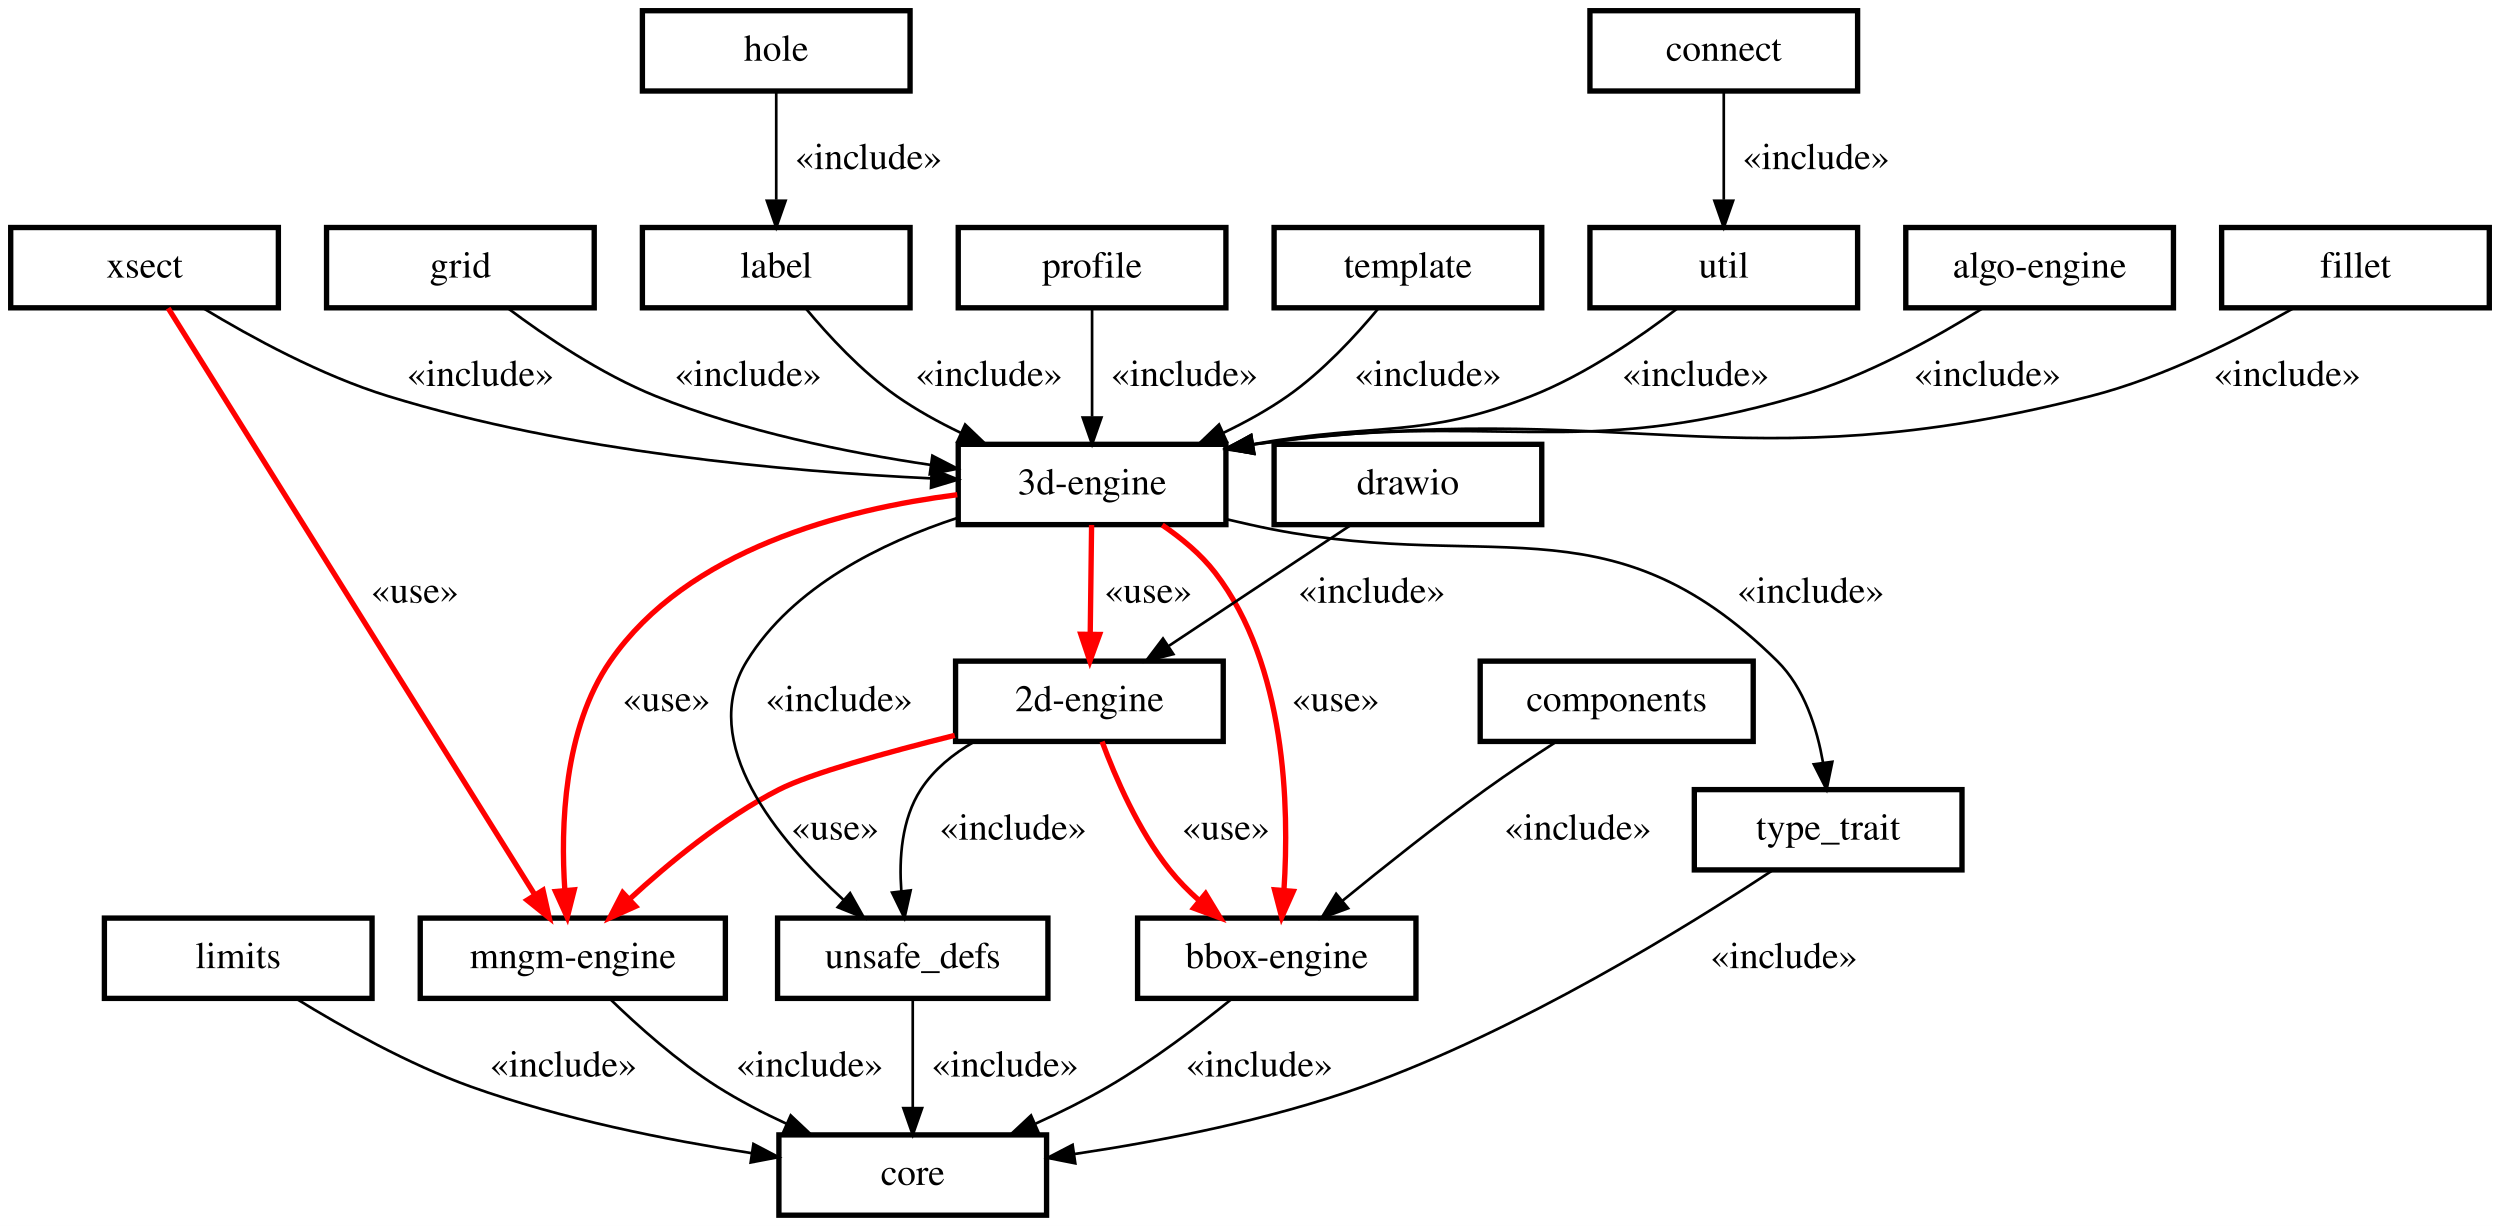
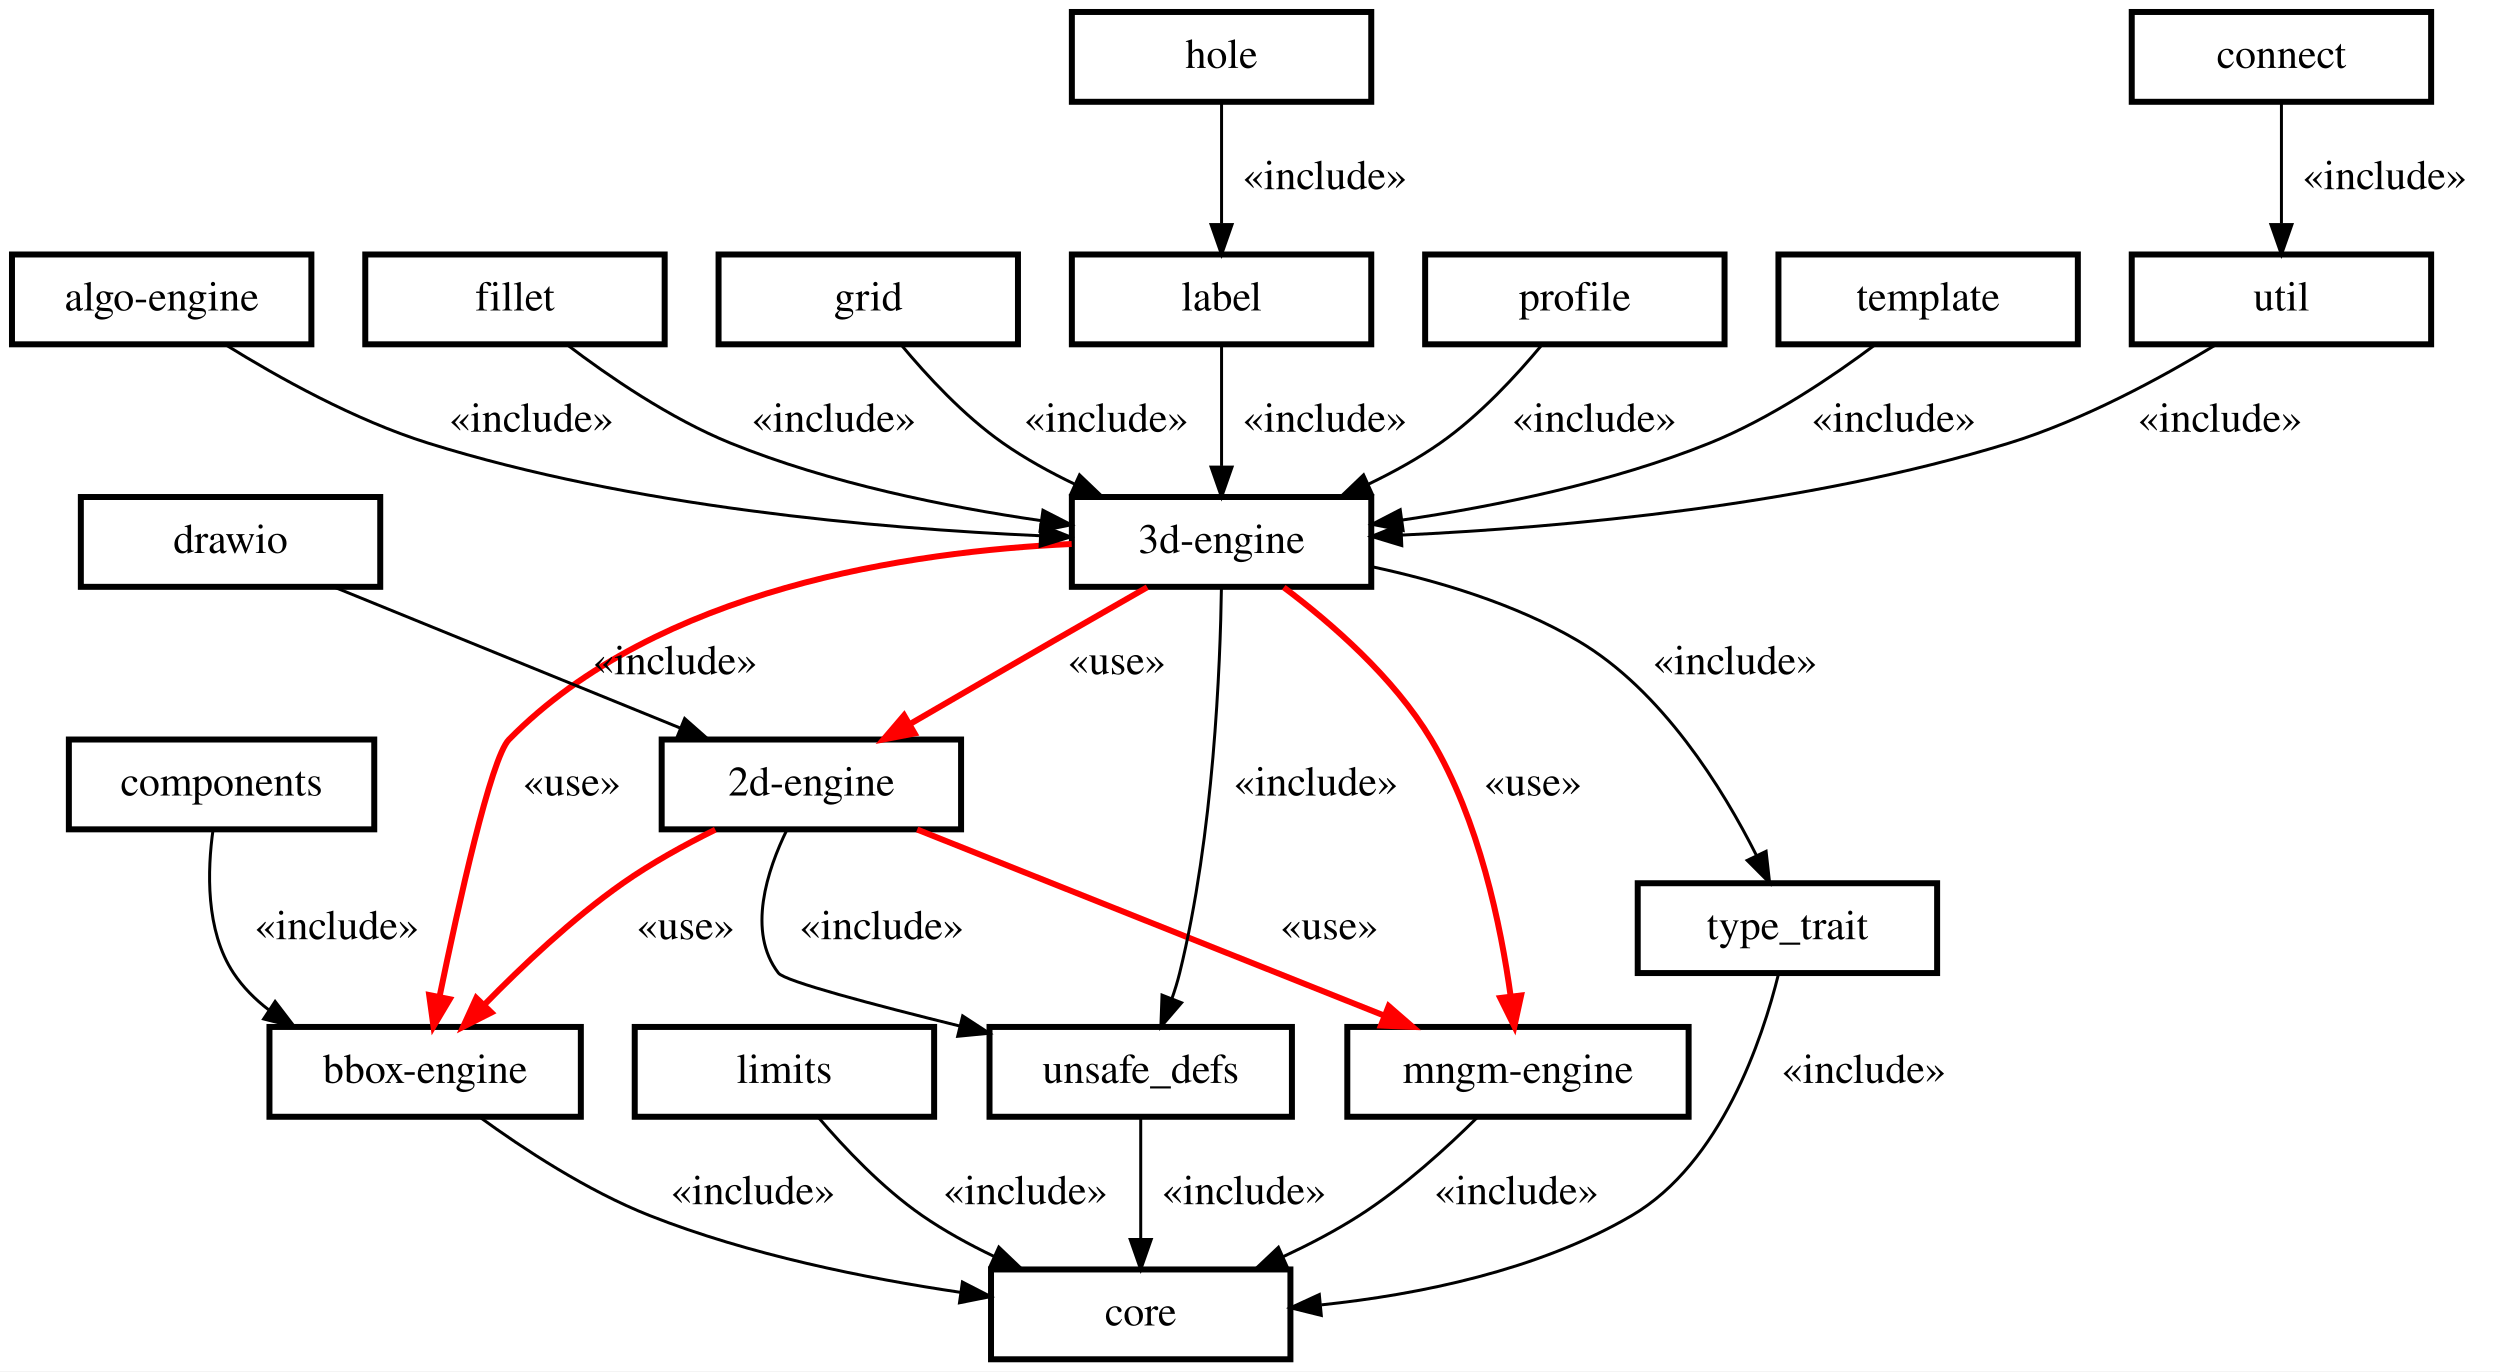
- <svg xmlns="http://www.w3.org/2000/svg" width="934pt" height="458pt" viewBox="0.00 0.00 934.00 458.00">
+ <svg xmlns="http://www.w3.org/2000/svg" width="835pt" height="458pt" viewBox="0.00 0.00 835.00 458.00">
  <g id="graph0" class="graph" transform="scale(1 1) rotate(0) translate(4 454)">
-     <polygon fill="white" stroke="transparent" points="-4,4 -4,-454 930,-454 930,4 -4,4" />
+     <polygon fill="white" stroke="transparent" points="-4,4 -4,-454 831,-454 831,4 -4,4" />
    <g id="node1" class="node">
-       <polygon fill="white" stroke="black" stroke-width="2" points="453,-207 353,-207 353,-177 453,-177 453,-207" />
-       <text text-anchor="middle" x="403" y="-188.3" font-family="Times,serif" font-size="14.00">2d-engine</text>
+       <polygon fill="white" stroke="black" stroke-width="2" points="317,-207 217,-207 217,-177 317,-177 317,-207" />
+       <text text-anchor="middle" x="267" y="-188.3" font-family="Times,serif" font-size="14.00">2d-engine</text>
    </g>
    <g id="node4" class="node">
-       <polygon fill="white" stroke="black" stroke-width="2" points="525,-111 421,-111 421,-81 525,-81 525,-111" />
-       <text text-anchor="middle" x="473" y="-92.3" font-family="Times,serif" font-size="14.00">bbox-engine</text>
-     </g>
-     <g id="edge22" class="edge">
-       <path fill="none" stroke="red" stroke-width="2" d="M407.74,-176.94C412.66,-163.67 421.29,-143.68 433,-129 436.24,-124.93 440.09,-121.05 444.1,-117.49" />
-       <polygon fill="red" stroke="red" stroke-width="2" points="446.41,-120.12 451.9,-111.05 441.96,-114.72 446.41,-120.12" />
-       <text text-anchor="middle" x="454" y="-140.3" font-family="Times,serif" font-size="14.00">«use»</text>
+       <polygon fill="white" stroke="black" stroke-width="2" points="190,-111 86,-111 86,-81 190,-81 190,-111" />
+       <text text-anchor="middle" x="138" y="-92.3" font-family="Times,serif" font-size="14.00">bbox-engine</text>
+     </g>
+     <g id="edge21" class="edge">
+       <path fill="none" stroke="red" stroke-width="2" d="M234.91,-176.89C224.67,-171.83 213.54,-165.7 204,-159 187.16,-147.18 170.3,-131.25 157.83,-118.49" />
+       <polygon fill="red" stroke="red" stroke-width="2" points="160.12,-115.82 150.67,-111.03 155.07,-120.67 160.12,-115.82" />
+       <text text-anchor="middle" x="225" y="-140.3" font-family="Times,serif" font-size="14.00">«use»</text>
    </g>
    <g id="node14" class="node">
-       <polygon fill="white" stroke="black" stroke-width="2" points="267,-111 153,-111 153,-81 267,-81 267,-111" />
-       <text text-anchor="middle" x="210" y="-92.3" font-family="Times,serif" font-size="14.00">mngm-engine</text>
-     </g>
-     <g id="edge21" class="edge">
-       <path fill="none" stroke="red" stroke-width="2" d="M352.7,-179.27C327,-172.85 298.71,-165 287,-159 266.25,-148.37 245.84,-131.56 231.25,-118.13" />
-       <polygon fill="red" stroke="red" stroke-width="2" points="233.45,-115.39 223.78,-111.07 228.65,-120.48 233.45,-115.39" />
-       <text text-anchor="middle" x="308" y="-140.3" font-family="Times,serif" font-size="14.00">«use»</text>
+       <polygon fill="white" stroke="black" stroke-width="2" points="560,-111 446,-111 446,-81 560,-81 560,-111" />
+       <text text-anchor="middle" x="503" y="-92.3" font-family="Times,serif" font-size="14.00">mngm-engine</text>
+     </g>
+     <g id="edge20" class="edge">
+       <path fill="none" stroke="red" stroke-width="2" d="M302.33,-176.93C343.9,-160.37 412.98,-132.86 458.25,-114.82" />
+       <polygon fill="red" stroke="red" stroke-width="2" points="459.82,-117.97 467.81,-111.02 457.23,-111.46 459.82,-117.97" />
+       <text text-anchor="middle" x="440" y="-140.3" font-family="Times,serif" font-size="14.00">«use»</text>
    </g>
    <g id="node18" class="node">
-       <polygon fill="white" stroke="black" stroke-width="2" points="387.5,-111 286.5,-111 286.5,-81 387.5,-81 387.5,-111" />
-       <text text-anchor="middle" x="337" y="-92.3" font-family="Times,serif" font-size="14.00">unsafe_defs</text>
+       <polygon fill="white" stroke="black" stroke-width="2" points="427.5,-111 326.5,-111 326.5,-81 427.5,-81 427.5,-111" />
+       <text text-anchor="middle" x="377" y="-92.3" font-family="Times,serif" font-size="14.00">unsafe_defs</text>
    </g>
    <g id="edge1" class="edge">
-       <path fill="none" stroke="black" d="M359.91,-176.85C352.08,-172.35 344.87,-166.52 340,-159 332.84,-147.95 331.83,-133.32 332.74,-121.05" />
-       <polygon fill="black" stroke="black" points="336.22,-121.36 333.91,-111.02 329.27,-120.54 336.22,-121.36" />
-       <text text-anchor="middle" x="374.5" y="-140.3" font-family="Times,serif" font-size="14.00">«include»</text>
+       <path fill="none" stroke="black" d="M258.89,-176.97C252.21,-163.35 245.4,-142.77 256,-129 258.08,-126.29 287.33,-118.52 316.54,-111.31" />
+       <polygon fill="black" stroke="black" points="317.53,-114.68 326.41,-108.9 315.87,-107.88 317.53,-114.68" />
+       <text text-anchor="middle" x="290.5" y="-140.3" font-family="Times,serif" font-size="14.00">«include»</text>
    </g>
    <g id="node2" class="node">
      <polygon fill="white" stroke="black" stroke-width="2" points="454,-288 354,-288 354,-258 454,-258 454,-288" />
      <text text-anchor="middle" x="404" y="-269.3" font-family="Times,serif" font-size="14.00">3d-engine</text>
    </g>
+     <g id="edge22" class="edge">
+       <path fill="none" stroke="red" stroke-width="2" d="M379.17,-257.86C369.44,-252.3 358.19,-245.87 348,-240 332.13,-230.86 314.55,-220.67 299.83,-212.12" />
+       <polygon fill="red" stroke="red" stroke-width="2" points="301.48,-209.03 291.08,-207.03 297.96,-215.08 301.48,-209.03" />
+       <text text-anchor="middle" x="369" y="-228.8" font-family="Times,serif" font-size="14.00">«use»</text>
+     </g>
    <g id="edge23" class="edge">
-       <path fill="none" stroke="red" stroke-width="2" d="M403.82,-257.88C403.68,-246.64 403.48,-230.66 403.31,-217.37" />
-       <polygon fill="red" stroke="red" stroke-width="2" points="406.8,-216.96 403.18,-207 399.8,-217.04 406.8,-216.96" />
-       <text text-anchor="middle" x="425" y="-228.8" font-family="Times,serif" font-size="14.00">«use»</text>
+       <path fill="none" stroke="red" stroke-width="2" d="M353.94,-272.31C300.09,-269.84 215.54,-257.41 166,-207 159.95,-200.84 149.05,-151.52 142.79,-121.05" />
+       <polygon fill="red" stroke="red" stroke-width="2" points="146.2,-120.26 140.78,-111.16 139.34,-121.66 146.2,-120.26" />
+       <text text-anchor="middle" x="187" y="-188.3" font-family="Times,serif" font-size="14.00">«use»</text>
    </g>
    <g id="edge24" class="edge">
-       <path fill="none" stroke="red" stroke-width="2" d="M430.21,-257.84C437.39,-252.95 444.66,-246.94 450,-240 476.5,-205.57 477.7,-152.47 475.69,-121.59" />
-       <polygon fill="red" stroke="red" stroke-width="2" points="479.15,-120.98 474.84,-111.3 472.17,-121.55 479.15,-120.98" />
-       <text text-anchor="middle" x="495" y="-188.3" font-family="Times,serif" font-size="14.00">«use»</text>
-     </g>
-     <g id="edge25" class="edge">
-       <path fill="none" stroke="red" stroke-width="2" d="M353.64,-269.17C311.15,-263.78 252.78,-248.7 224,-207 206.55,-181.72 205.41,-145.22 207.03,-121.31" />
-       <polygon fill="red" stroke="red" stroke-width="2" points="210.53,-121.56 207.92,-111.29 203.55,-120.94 210.53,-121.56" />
-       <text text-anchor="middle" x="245" y="-188.3" font-family="Times,serif" font-size="14.00">«use»</text>
+       <path fill="none" stroke="red" stroke-width="2" d="M424.77,-257.81C440.53,-245.99 461.55,-227.77 474,-207 490.04,-180.24 497.33,-144.62 500.56,-121.26" />
+       <polygon fill="red" stroke="red" stroke-width="2" points="504.05,-121.52 501.8,-111.17 497.1,-120.67 504.05,-121.52" />
+       <text text-anchor="middle" x="508" y="-188.3" font-family="Times,serif" font-size="14.00">«use»</text>
    </g>
    <g id="node17" class="node">
-       <polygon fill="white" stroke="black" stroke-width="2" points="729,-159 629,-159 629,-129 729,-129 729,-159" />
-       <text text-anchor="middle" x="679" y="-140.3" font-family="Times,serif" font-size="14.00">type_trait</text>
+       <polygon fill="white" stroke="black" stroke-width="2" points="643,-159 543,-159 543,-129 643,-129 643,-159" />
+       <text text-anchor="middle" x="593" y="-140.3" font-family="Times,serif" font-size="14.00">type_trait</text>
    </g>
    <g id="edge3" class="edge">
-       <path fill="none" stroke="black" d="M454.19,-260.01C457.17,-259.32 460.12,-258.65 463,-258 551.22,-238.08 595.63,-270.53 660,-207 670.08,-197.05 674.84,-181.91 677.08,-169.09" />
-       <polygon fill="black" stroke="black" points="680.57,-169.39 678.42,-159.02 673.63,-168.47 680.57,-169.39" />
-       <text text-anchor="middle" x="672.5" y="-228.8" font-family="Times,serif" font-size="14.00">«include»</text>
+       <path fill="none" stroke="black" d="M454.11,-264.74C476.31,-260 502.07,-252.31 523,-240 551.15,-223.44 571.38,-190.67 582.65,-168.29" />
+       <polygon fill="black" stroke="black" points="585.87,-169.66 587.05,-159.13 579.56,-166.63 585.87,-169.66" />
+       <text text-anchor="middle" x="575.5" y="-228.8" font-family="Times,serif" font-size="14.00">«include»</text>
    </g>
    <g id="edge2" class="edge">
-       <path fill="none" stroke="black" d="M353.76,-260.54C325.35,-251.21 292.16,-234.87 275,-207 256.22,-176.51 286.64,-140.15 311.12,-117.82" />
-       <polygon fill="black" stroke="black" points="313.59,-120.32 318.8,-111.09 308.97,-115.06 313.59,-120.32" />
-       <text text-anchor="middle" x="309.5" y="-188.3" font-family="Times,serif" font-size="14.00">«include»</text>
+       <path fill="none" stroke="black" d="M403.96,-257.97C403.59,-232.09 401.41,-175.26 390,-129 389.3,-126.16 388.4,-123.24 387.39,-120.38" />
+       <polygon fill="black" stroke="black" points="390.64,-119.08 383.73,-111.04 384.12,-121.63 390.64,-119.08" />
+       <text text-anchor="middle" x="435.5" y="-188.3" font-family="Times,serif" font-size="14.00">«include»</text>
    </g>
    <g id="node3" class="node">
+       <polygon fill="white" stroke="black" stroke-width="2" points="100,-369 0,-369 0,-339 100,-339 100,-369" />
+       <text text-anchor="middle" x="50" y="-350.3" font-family="Times,serif" font-size="14.00">algo-engine</text>
+     </g>
+     <g id="edge4" class="edge">
+       <path fill="none" stroke="black" d="M71.33,-338.86C88.78,-328.02 114.48,-313.66 139,-306 206.94,-284.76 288.75,-277.49 343.33,-275.07" />
+       <polygon fill="black" stroke="black" points="343.68,-278.56 353.53,-274.66 343.4,-271.56 343.68,-278.56" />
+       <text text-anchor="middle" x="173.5" y="-309.8" font-family="Times,serif" font-size="14.00">«include»</text>
+     </g>
+     <g id="node7" class="node">
+       <polygon fill="white" stroke="black" stroke-width="2" points="427,-30 327,-30 327,0 427,0 427,-30" />
+       <text text-anchor="middle" x="377" y="-11.3" font-family="Times,serif" font-size="14.00">core</text>
+     </g>
+     <g id="edge5" class="edge">
+       <path fill="none" stroke="black" d="M156.08,-80.99C170.67,-70.37 192.13,-56.24 213,-48 246.11,-34.92 285.16,-27.03 316.85,-22.35" />
+       <polygon fill="black" stroke="black" points="317.45,-25.8 326.86,-20.95 316.47,-18.87 317.45,-25.8" />
+       <text text-anchor="middle" x="247.5" y="-51.8" font-family="Times,serif" font-size="14.00">«include»</text>
+     </g>
+     <g id="node5" class="node">
+       <polygon fill="white" stroke="black" stroke-width="2" points="121,-207 19,-207 19,-177 121,-177 121,-207" />
+       <text text-anchor="middle" x="70" y="-188.3" font-family="Times,serif" font-size="14.00">components</text>
+     </g>
+     <g id="edge6" class="edge">
+       <path fill="none" stroke="black" d="M67.17,-176.94C65.26,-163.49 64.58,-143.2 74,-129 77.13,-124.28 81.18,-120.22 85.72,-116.74" />
+       <polygon fill="black" stroke="black" points="87.89,-119.51 94.33,-111.09 84.05,-113.66 87.89,-119.51" />
+       <text text-anchor="middle" x="108.5" y="-140.3" font-family="Times,serif" font-size="14.00">«include»</text>
+     </g>
+     <g id="node6" class="node">
+       <polygon fill="white" stroke="black" stroke-width="2" points="808,-450 708,-450 708,-420 808,-420 808,-450" />
+       <text text-anchor="middle" x="758" y="-431.3" font-family="Times,serif" font-size="14.00">connect</text>
+     </g>
+     <g id="node19" class="node">
      <polygon fill="white" stroke="black" stroke-width="2" points="808,-369 708,-369 708,-339 808,-339 808,-369" />
-       <text text-anchor="middle" x="758" y="-350.3" font-family="Times,serif" font-size="14.00">algo-engine</text>
-     </g>
-     <g id="edge4" class="edge">
-       <path fill="none" stroke="black" d="M736.83,-338.87C719.21,-327.89 693.04,-313.32 668,-306 583.21,-281.21 555.2,-301.13 464.03,-287.94" />
-       <polygon fill="black" stroke="black" points="464.53,-284.48 454.11,-286.41 463.46,-291.4 464.53,-284.48" />
-       <text text-anchor="middle" x="738.5" y="-309.8" font-family="Times,serif" font-size="14.00">«include»</text>
-     </g>
-     <g id="node7" class="node">
-       <polygon fill="white" stroke="black" stroke-width="2" points="387,-30 287,-30 287,0 387,0 387,-30" />
-       <text text-anchor="middle" x="337" y="-11.3" font-family="Times,serif" font-size="14.00">core</text>
-     </g>
-     <g id="edge5" class="edge">
-       <path fill="none" stroke="black" d="M456.35,-80.93C444.05,-70.95 426.63,-57.68 410,-48 401.48,-43.04 392.05,-38.36 382.87,-34.2" />
-       <polygon fill="black" stroke="black" points="384.01,-30.87 373.45,-30.04 381.19,-37.28 384.01,-30.87" />
-       <text text-anchor="middle" x="466.5" y="-51.8" font-family="Times,serif" font-size="14.00">«include»</text>
-     </g>
-     <g id="node5" class="node">
-       <polygon fill="white" stroke="black" stroke-width="2" points="651,-207 549,-207 549,-177 651,-177 651,-207" />
-       <text text-anchor="middle" x="600" y="-188.3" font-family="Times,serif" font-size="14.00">components</text>
-     </g>
-     <g id="edge6" class="edge">
-       <path fill="none" stroke="black" d="M577.26,-176.78C568.89,-171.38 559.4,-165.06 551,-159 532.65,-145.76 512.7,-129.87 497.56,-117.49" />
-       <polygon fill="black" stroke="black" points="499.64,-114.66 489.69,-111.01 495.19,-120.07 499.64,-114.66" />
-       <text text-anchor="middle" x="585.5" y="-140.3" font-family="Times,serif" font-size="14.00">«include»</text>
-     </g>
-     <g id="node6" class="node">
-       <polygon fill="white" stroke="black" stroke-width="2" points="690,-450 590,-450 590,-420 690,-420 690,-450" />
-       <text text-anchor="middle" x="640" y="-431.3" font-family="Times,serif" font-size="14.00">connect</text>
-     </g>
-     <g id="node19" class="node">
-       <polygon fill="white" stroke="black" stroke-width="2" points="690,-369 590,-369 590,-339 690,-339 690,-369" />
-       <text text-anchor="middle" x="640" y="-350.3" font-family="Times,serif" font-size="14.00">util</text>
+       <text text-anchor="middle" x="758" y="-350.3" font-family="Times,serif" font-size="14.00">util</text>
    </g>
    <g id="edge7" class="edge">
-       <path fill="none" stroke="black" d="M640,-419.88C640,-408.64 640,-392.66 640,-379.37" />
-       <polygon fill="black" stroke="black" points="643.5,-379 640,-369 636.5,-379 643.5,-379" />
-       <text text-anchor="middle" x="674.5" y="-390.8" font-family="Times,serif" font-size="14.00">«include»</text>
+       <path fill="none" stroke="black" d="M758,-419.88C758,-408.64 758,-392.66 758,-379.37" />
+       <polygon fill="black" stroke="black" points="761.5,-379 758,-369 754.5,-379 761.5,-379" />
+       <text text-anchor="middle" x="792.5" y="-390.8" font-family="Times,serif" font-size="14.00">«include»</text>
    </g>
    <g id="node8" class="node">
-       <polygon fill="white" stroke="black" stroke-width="2" points="572,-288 472,-288 472,-258 572,-258 572,-288" />
-       <text text-anchor="middle" x="522" y="-269.3" font-family="Times,serif" font-size="14.00">drawio</text>
+       <polygon fill="white" stroke="black" stroke-width="2" points="123,-288 23,-288 23,-258 123,-258 123,-288" />
+       <text text-anchor="middle" x="73" y="-269.3" font-family="Times,serif" font-size="14.00">drawio</text>
    </g>
    <g id="edge8" class="edge">
-       <path fill="none" stroke="black" d="M500.73,-257.88C481.77,-245.29 453.85,-226.76 432.69,-212.71" />
-       <polygon fill="black" stroke="black" points="434.36,-209.62 424.09,-207 430.49,-215.45 434.36,-209.62" />
-       <text text-anchor="middle" x="508.5" y="-228.8" font-family="Times,serif" font-size="14.00">«include»</text>
+       <path fill="none" stroke="black" d="M107.68,-257.88C139.96,-244.73 188.2,-225.09 223.14,-210.86" />
+       <polygon fill="black" stroke="black" points="224.68,-214.01 232.62,-207 222.04,-207.53 224.68,-214.01" />
+       <text text-anchor="middle" x="221.5" y="-228.8" font-family="Times,serif" font-size="14.00">«include»</text>
    </g>
    <g id="node9" class="node">
-       <polygon fill="white" stroke="black" stroke-width="2" points="926,-369 826,-369 826,-339 926,-339 926,-369" />
-       <text text-anchor="middle" x="876" y="-350.3" font-family="Times,serif" font-size="14.00">fillet</text>
+       <polygon fill="white" stroke="black" stroke-width="2" points="218,-369 118,-369 118,-339 218,-339 218,-369" />
+       <text text-anchor="middle" x="168" y="-350.3" font-family="Times,serif" font-size="14.00">fillet</text>
    </g>
    <g id="edge9" class="edge">
-       <path fill="none" stroke="black" d="M852.97,-338.91C833.5,-327.79 804.47,-313.02 777,-306 644.74,-272.19 603.25,-306.53 464.27,-287.95" />
-       <polygon fill="black" stroke="black" points="464.49,-284.45 454.1,-286.52 463.51,-291.38 464.49,-284.45" />
-       <text text-anchor="middle" x="850.5" y="-309.8" font-family="Times,serif" font-size="14.00">«include»</text>
+       <path fill="none" stroke="black" d="M185.27,-338.96C199.23,-328.33 219.81,-314.2 240,-306 272.99,-292.61 312.03,-284.71 343.75,-280.1" />
+       <polygon fill="black" stroke="black" points="344.35,-283.56 353.78,-278.72 343.39,-276.62 344.35,-283.56" />
+       <text text-anchor="middle" x="274.5" y="-309.8" font-family="Times,serif" font-size="14.00">«include»</text>
    </g>
    <g id="node10" class="node">
-       <polygon fill="white" stroke="black" stroke-width="2" points="218,-369 118,-369 118,-339 218,-339 218,-369" />
-       <text text-anchor="middle" x="168" y="-350.3" font-family="Times,serif" font-size="14.00">grid</text>
+       <polygon fill="white" stroke="black" stroke-width="2" points="336,-369 236,-369 236,-339 336,-339 336,-369" />
+       <text text-anchor="middle" x="286" y="-350.3" font-family="Times,serif" font-size="14.00">grid</text>
    </g>
    <g id="edge10" class="edge">
-       <path fill="none" stroke="black" d="M185.54,-338.98C199.71,-328.35 220.59,-314.22 241,-306 273.71,-292.82 312.35,-284.94 343.8,-280.29" />
-       <polygon fill="black" stroke="black" points="344.33,-283.75 353.75,-278.89 343.36,-276.82 344.33,-283.75" />
-       <text text-anchor="middle" x="275.5" y="-309.8" font-family="Times,serif" font-size="14.00">«include»</text>
-     </g>
-     <g id="node11" class="node">
-       <polygon fill="white" stroke="black" stroke-width="2" points="336,-450 236,-450 236,-420 336,-420 336,-450" />
-       <text text-anchor="middle" x="286" y="-431.3" font-family="Times,serif" font-size="14.00">hole</text>
-     </g>
-     <g id="node12" class="node">
-       <polygon fill="white" stroke="black" stroke-width="2" points="336,-369 236,-369 236,-339 336,-339 336,-369" />
-       <text text-anchor="middle" x="286" y="-350.3" font-family="Times,serif" font-size="14.00">label</text>
-     </g>
-     <g id="edge11" class="edge">
-       <path fill="none" stroke="black" d="M286,-419.88C286,-408.64 286,-392.66 286,-379.37" />
-       <polygon fill="black" stroke="black" points="289.5,-379 286,-369 282.5,-379 289.5,-379" />
-       <text text-anchor="middle" x="320.5" y="-390.8" font-family="Times,serif" font-size="14.00">«include»</text>
-     </g>
-     <g id="edge12" class="edge">
      <path fill="none" stroke="black" d="M297,-338.81C305.45,-328.65 317.85,-315.19 331,-306 338.33,-300.87 346.62,-296.29 354.91,-292.31" />
      <polygon fill="black" stroke="black" points="356.57,-295.4 364.22,-288.08 353.67,-289.03 356.57,-295.4" />
      <text text-anchor="middle" x="365.5" y="-309.8" font-family="Times,serif" font-size="14.00">«include»</text>
    </g>
-     <g id="node13" class="node">
-       <polygon fill="white" stroke="black" stroke-width="2" points="135,-111 35,-111 35,-81 135,-81 135,-111" />
-       <text text-anchor="middle" x="85" y="-92.3" font-family="Times,serif" font-size="14.00">limits</text>
-     </g>
-     <g id="edge13" class="edge">
-       <path fill="none" stroke="black" d="M106.67,-80.88C123.76,-70.35 148.56,-56.38 172,-48 205.72,-35.94 245.03,-28.09 276.82,-23.18" />
-       <polygon fill="black" stroke="black" points="277.48,-26.62 286.86,-21.69 276.45,-19.7 277.48,-26.62" />
-       <text text-anchor="middle" x="206.5" y="-51.8" font-family="Times,serif" font-size="14.00">«include»</text>
-     </g>
-     <g id="edge14" class="edge">
-       <path fill="none" stroke="black" d="M223.72,-80.96C234.11,-70.87 249.09,-57.44 264,-48 272.07,-42.89 281.09,-38.21 289.97,-34.1" />
-       <polygon fill="black" stroke="black" points="291.41,-37.29 299.12,-30.02 288.57,-30.89 291.41,-37.29" />
-       <text text-anchor="middle" x="298.5" y="-51.8" font-family="Times,serif" font-size="14.00">«include»</text>
-     </g>
-     <g id="node15" class="node">
+     <g id="node11" class="node">
+       <polygon fill="white" stroke="black" stroke-width="2" points="454,-450 354,-450 354,-420 454,-420 454,-450" />
+       <text text-anchor="middle" x="404" y="-431.3" font-family="Times,serif" font-size="14.00">hole</text>
+     </g>
+     <g id="node12" class="node">
      <polygon fill="white" stroke="black" stroke-width="2" points="454,-369 354,-369 354,-339 454,-339 454,-369" />
-       <text text-anchor="middle" x="404" y="-350.3" font-family="Times,serif" font-size="14.00">profile</text>
-     </g>
-     <g id="edge15" class="edge">
+       <text text-anchor="middle" x="404" y="-350.3" font-family="Times,serif" font-size="14.00">label</text>
+     </g>
+     <g id="edge11" class="edge">
+       <path fill="none" stroke="black" d="M404,-419.88C404,-408.64 404,-392.66 404,-379.37" />
+       <polygon fill="black" stroke="black" points="407.5,-379 404,-369 400.5,-379 407.5,-379" />
+       <text text-anchor="middle" x="438.5" y="-390.8" font-family="Times,serif" font-size="14.00">«include»</text>
+     </g>
+     <g id="edge12" class="edge">
      <path fill="none" stroke="black" d="M404,-338.88C404,-327.64 404,-311.66 404,-298.37" />
      <polygon fill="black" stroke="black" points="407.5,-298 404,-288 400.5,-298 407.5,-298" />
      <text text-anchor="middle" x="438.5" y="-309.8" font-family="Times,serif" font-size="14.00">«include»</text>
    </g>
-     <g id="node16" class="node">
+     <g id="node13" class="node">
+       <polygon fill="white" stroke="black" stroke-width="2" points="308,-111 208,-111 208,-81 308,-81 308,-111" />
+       <text text-anchor="middle" x="258" y="-92.3" font-family="Times,serif" font-size="14.00">limits</text>
+     </g>
+     <g id="edge13" class="edge">
+       <path fill="none" stroke="black" d="M269.31,-80.82C277.97,-70.67 290.66,-57.22 304,-48 311.36,-42.91 319.66,-38.35 327.96,-34.38" />
+       <polygon fill="black" stroke="black" points="329.61,-37.47 337.27,-30.15 326.72,-31.1 329.61,-37.47" />
+       <text text-anchor="middle" x="338.5" y="-51.8" font-family="Times,serif" font-size="14.00">«include»</text>
+     </g>
+     <g id="edge14" class="edge">
+       <path fill="none" stroke="black" d="M489.58,-80.94C479.41,-70.84 464.71,-57.41 450,-48 442.13,-42.96 433.32,-38.35 424.63,-34.3" />
+       <polygon fill="black" stroke="black" points="425.85,-31.01 415.29,-30.12 422.99,-37.4 425.85,-31.01" />
+       <text text-anchor="middle" x="502.5" y="-51.8" font-family="Times,serif" font-size="14.00">«include»</text>
+     </g>
+     <g id="node15" class="node">
      <polygon fill="white" stroke="black" stroke-width="2" points="572,-369 472,-369 472,-339 572,-339 572,-369" />
-       <text text-anchor="middle" x="522" y="-350.3" font-family="Times,serif" font-size="14.00">template</text>
-     </g>
-     <g id="edge16" class="edge">
+       <text text-anchor="middle" x="522" y="-350.3" font-family="Times,serif" font-size="14.00">profile</text>
+     </g>
+     <g id="edge15" class="edge">
      <path fill="none" stroke="black" d="M511,-338.81C502.55,-328.65 490.15,-315.19 477,-306 469.67,-300.87 461.38,-296.29 453.09,-292.31" />
      <polygon fill="black" stroke="black" points="454.33,-289.03 443.78,-288.08 451.43,-295.4 454.33,-289.03" />
-       <text text-anchor="middle" x="529.5" y="-309.8" font-family="Times,serif" font-size="14.00">«include»</text>
+       <text text-anchor="middle" x="528.5" y="-309.8" font-family="Times,serif" font-size="14.00">«include»</text>
+     </g>
+     <g id="node16" class="node">
+       <polygon fill="white" stroke="black" stroke-width="2" points="690,-369 590,-369 590,-339 690,-339 690,-369" />
+       <text text-anchor="middle" x="640" y="-350.3" font-family="Times,serif" font-size="14.00">template</text>
+     </g>
+     <g id="edge16" class="edge">
+       <path fill="none" stroke="black" d="M622.46,-338.98C608.29,-328.35 587.41,-314.22 567,-306 534.29,-292.82 495.65,-284.94 464.2,-280.29" />
+       <polygon fill="black" stroke="black" points="464.64,-276.82 454.25,-278.89 463.67,-283.75 464.64,-276.82" />
+       <text text-anchor="middle" x="628.5" y="-309.8" font-family="Times,serif" font-size="14.00">«include»</text>
    </g>
    <g id="edge17" class="edge">
-       <path fill="none" stroke="black" d="M658.31,-128.9C626.69,-108.01 563.81,-69.07 505,-48 470.45,-35.62 430.09,-27.74 397.59,-22.89" />
-       <polygon fill="black" stroke="black" points="397.73,-19.37 387.33,-21.42 396.73,-26.3 397.73,-19.37" />
-       <text text-anchor="middle" x="662.5" y="-92.3" font-family="Times,serif" font-size="14.00">«include»</text>
+       <path fill="none" stroke="black" d="M590.06,-128.83C584.65,-106.91 570.85,-65.49 541,-48 509.72,-29.67 469.89,-21.61 437.32,-18.17" />
+       <polygon fill="black" stroke="black" points="437.31,-14.65 427.02,-17.2 436.65,-21.62 437.31,-14.65" />
+       <text text-anchor="middle" x="618.5" y="-92.3" font-family="Times,serif" font-size="14.00">«include»</text>
    </g>
    <g id="edge18" class="edge">
-       <path fill="none" stroke="black" d="M337,-80.88C337,-69.64 337,-53.66 337,-40.37" />
-       <polygon fill="black" stroke="black" points="340.5,-40 337,-30 333.5,-40 340.5,-40" />
-       <text text-anchor="middle" x="371.5" y="-51.8" font-family="Times,serif" font-size="14.00">«include»</text>
+       <path fill="none" stroke="black" d="M377,-80.88C377,-69.64 377,-53.66 377,-40.37" />
+       <polygon fill="black" stroke="black" points="380.5,-40 377,-30 373.5,-40 380.5,-40" />
+       <text text-anchor="middle" x="411.5" y="-51.8" font-family="Times,serif" font-size="14.00">«include»</text>
    </g>
    <g id="edge19" class="edge">
-       <path fill="none" stroke="black" d="M622.78,-338.84C608.85,-328.13 588.29,-313.96 568,-306 526.68,-289.78 511.32,-296.48 464.06,-288.03" />
-       <polygon fill="black" stroke="black" points="464.65,-284.58 454.16,-286.13 463.32,-291.46 464.65,-284.58" />
-       <text text-anchor="middle" x="629.5" y="-309.8" font-family="Times,serif" font-size="14.00">«include»</text>
-     </g>
-     <g id="node20" class="node">
-       <polygon fill="white" stroke="black" stroke-width="2" points="100,-369 0,-369 0,-339 100,-339 100,-369" />
-       <text text-anchor="middle" x="50" y="-350.3" font-family="Times,serif" font-size="14.00">xsect</text>
-     </g>
-     <g id="edge20" class="edge">
-       <path fill="none" stroke="black" d="M71.86,-338.88C89.72,-328.05 116.02,-313.7 141,-306 208.52,-285.19 289.69,-277.84 343.83,-275.28" />
-       <polygon fill="black" stroke="black" points="344.11,-278.77 353.95,-274.84 343.81,-271.78 344.11,-278.77" />
-       <text text-anchor="middle" x="175.5" y="-309.8" font-family="Times,serif" font-size="14.00">«include»</text>
-     </g>
-     <g id="edge26" class="edge">
-       <path fill="none" stroke="red" stroke-width="2" d="M58.83,-338.87C85.16,-296.74 163.33,-171.67 195.71,-119.87" />
-       <polygon fill="red" stroke="red" stroke-width="2" points="198.87,-121.42 201.2,-111.08 192.93,-117.71 198.87,-121.42" />
-       <text text-anchor="middle" x="151" y="-228.8" font-family="Times,serif" font-size="14.00">«use»</text>
+       <path fill="none" stroke="black" d="M736.14,-338.88C718.28,-328.05 691.98,-313.7 667,-306 599.48,-285.19 518.31,-277.84 464.17,-275.28" />
+       <polygon fill="black" stroke="black" points="464.19,-271.78 454.05,-274.84 463.89,-278.77 464.19,-271.78" />
+       <text text-anchor="middle" x="737.5" y="-309.8" font-family="Times,serif" font-size="14.00">«include»</text>
    </g>
  </g>
</svg>
